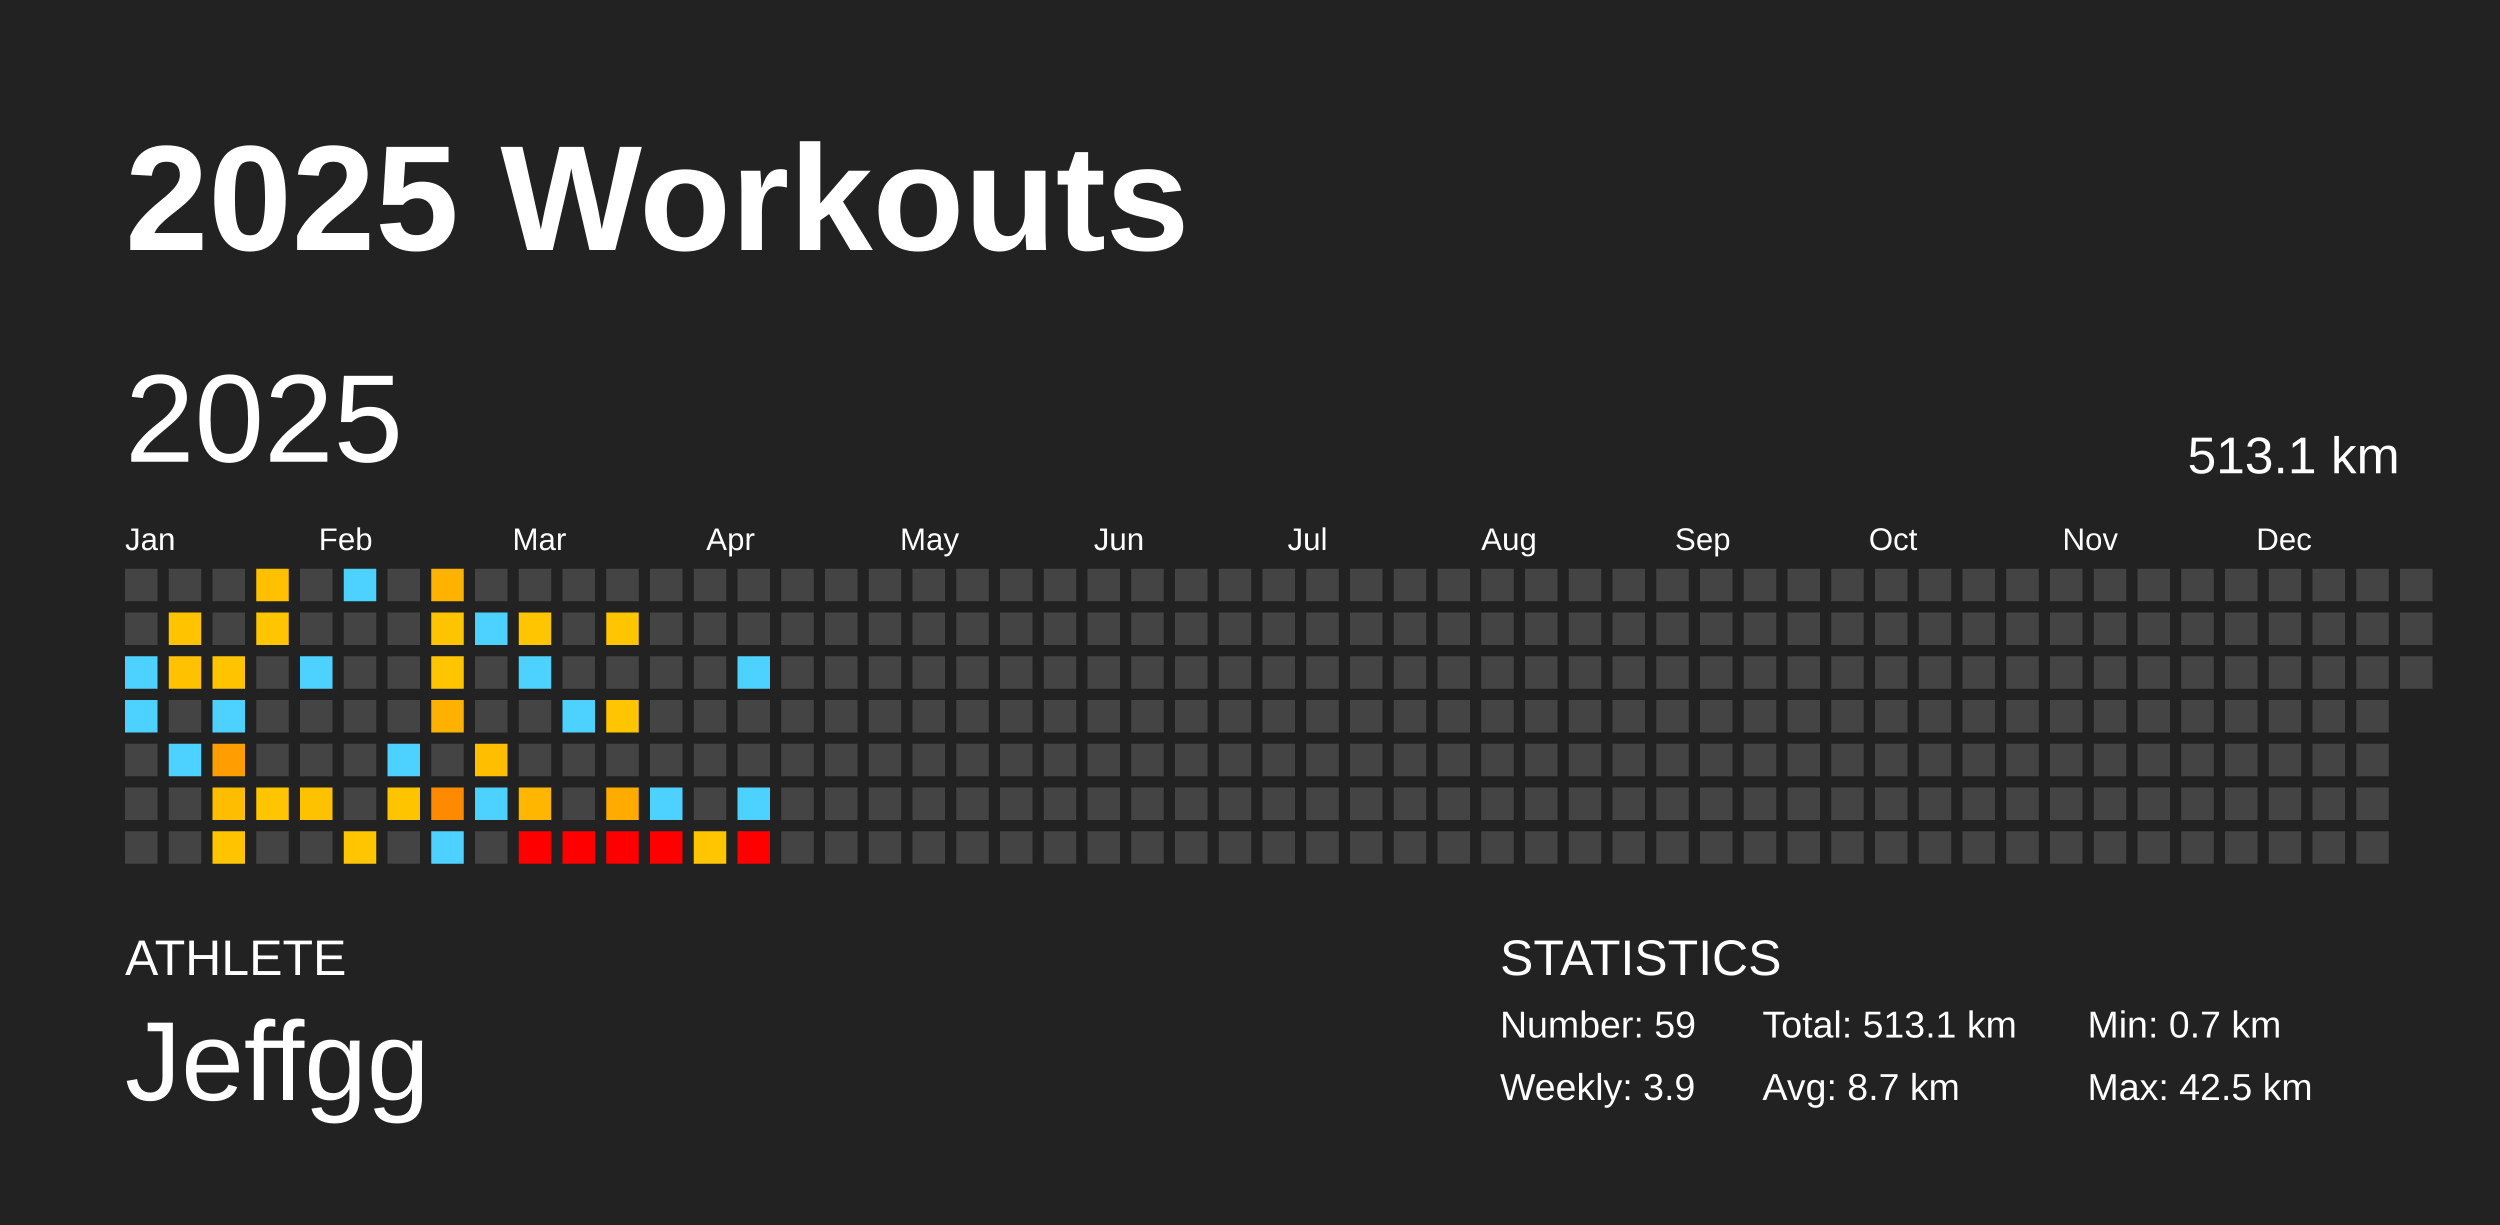
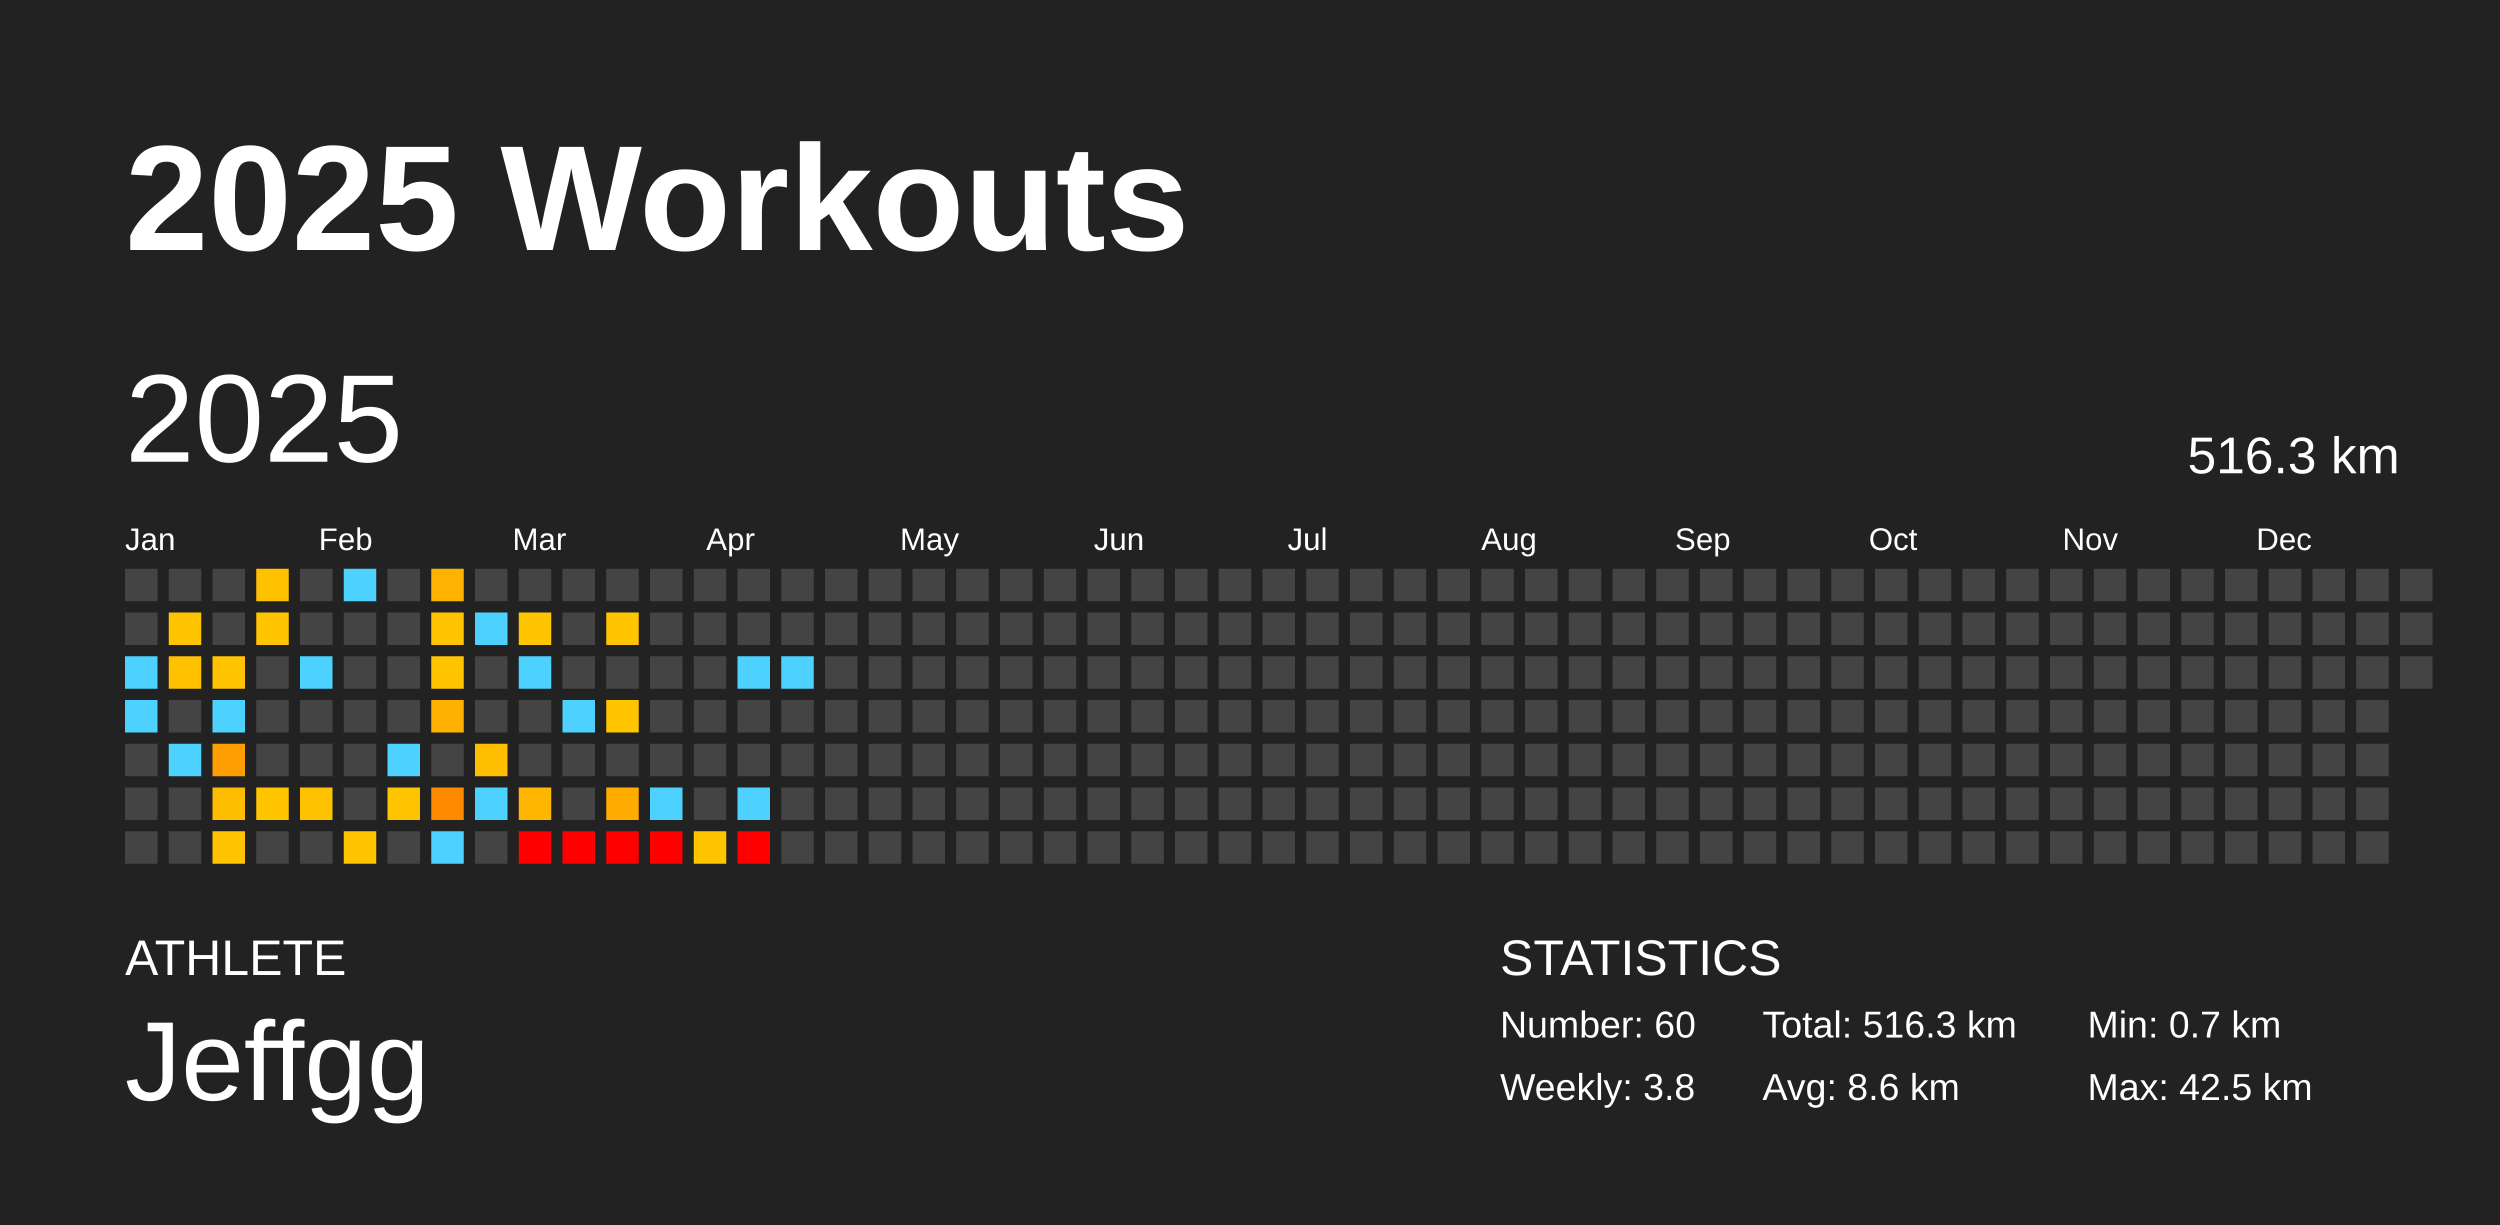
<svg xmlns="http://www.w3.org/2000/svg" baseProfile="full" height="98mm" version="1.1" viewBox="0,0,200,98" width="200mm">
  <defs />
  <rect fill="#222222" height="98" width="200" x="0" y="0" />
  <text fill="#FFFFFF" style="font-size:12px; font-family:Arial; font-weight:bold;" x="10" y="20">2025 Workouts</text>
  <text fill="#FFFFFF" style="font-size:4px; font-family:Arial" x="10" y="78">ATHLETE</text>
  <text fill="#FFFFFF" style="font-size:9px; font-family:Arial" x="10" y="88">Jeffgg</text>
  <text fill="#FFFFFF" style="font-size:4px; font-family:Arial" x="120" y="78">STATISTICS</text>
-   <text fill="#FFFFFF" style="font-size:3px; font-family:Arial" x="120" y="83">Number: 59</text>
-   <text fill="#FFFFFF" style="font-size:3px; font-family:Arial" x="120" y="88">Weekly: 3.9</text>
-   <text fill="#FFFFFF" style="font-size:3px; font-family:Arial" x="141" y="83">Total: 513.1 km</text>
-   <text fill="#FFFFFF" style="font-size:3px; font-family:Arial" x="141" y="88">Avg: 8.7 km</text>
+   <text fill="#FFFFFF" style="font-size:3px; font-family:Arial" x="120" y="83">Number: 60</text>
+   <text fill="#FFFFFF" style="font-size:3px; font-family:Arial" x="120" y="88">Weekly: 3.8</text>
+   <text fill="#FFFFFF" style="font-size:3px; font-family:Arial" x="141" y="83">Total: 516.3 km</text>
+   <text fill="#FFFFFF" style="font-size:3px; font-family:Arial" x="141" y="88">Avg: 8.6 km</text>
  <text fill="#FFFFFF" style="font-size:3px; font-family:Arial" x="167" y="83">Min: 0.7 km</text>
  <text fill="#FFFFFF" style="font-size:3px; font-family:Arial" x="167" y="88">Max: 42.5 km</text>
  <text dominant-baseline="hanging" fill="#FFFFFF" style="font-size:10.0px; font-family:Arial;" x="10" y="30">2025</text>
-   <text dominant-baseline="hanging" fill="#FFFFFF" style="font-size:4.125px; font-family:Arial;" x="175" y="35">513.1 km</text>
+   <text dominant-baseline="hanging" fill="#FFFFFF" style="font-size:4.125px; font-family:Arial;" x="175" y="35">516.3 km</text>
  <text fill="#FFFFFF" style="font-size:2.5px; font-family:Arial" x="10.0" y="44">Jan</text>
  <text fill="#FFFFFF" style="font-size:2.5px; font-family:Arial" x="25.5" y="44">Feb</text>
  <text fill="#FFFFFF" style="font-size:2.5px; font-family:Arial" x="41.0" y="44">Mar</text>
  <text fill="#FFFFFF" style="font-size:2.5px; font-family:Arial" x="56.5" y="44">Apr</text>
  <text fill="#FFFFFF" style="font-size:2.5px; font-family:Arial" x="72.0" y="44">May</text>
  <text fill="#FFFFFF" style="font-size:2.5px; font-family:Arial" x="87.5" y="44">Jun</text>
  <text fill="#FFFFFF" style="font-size:2.5px; font-family:Arial" x="103.0" y="44">Jul</text>
  <text fill="#FFFFFF" style="font-size:2.5px; font-family:Arial" x="118.5" y="44">Aug</text>
  <text fill="#FFFFFF" style="font-size:2.5px; font-family:Arial" x="134.0" y="44">Sep</text>
  <text fill="#FFFFFF" style="font-size:2.5px; font-family:Arial" x="149.5" y="44">Oct</text>
  <text fill="#FFFFFF" style="font-size:2.5px; font-family:Arial" x="165.0" y="44">Nov</text>
  <text fill="#FFFFFF" style="font-size:2.5px; font-family:Arial" x="180.5" y="44">Dec</text>
  <rect fill="#444444" height="2.6" width="2.6" x="10.0" y="45.5" />
  <rect fill="#444444" height="2.6" width="2.6" x="10.0" y="49.0" />
  <rect fill="#4dd2ff" height="2.6" width="2.6" x="10.0" y="52.5" />
  <rect fill="#4dd2ff" height="2.6" width="2.6" x="10.0" y="56.0" />
  <rect fill="#444444" height="2.6" width="2.6" x="10.0" y="59.5" />
  <rect fill="#444444" height="2.6" width="2.6" x="10.0" y="63.0" />
  <rect fill="#444444" height="2.6" width="2.6" x="10.0" y="66.5" />
  <rect fill="#444444" height="2.6" width="2.6" x="13.5" y="45.5" />
  <rect fill="#ffc300" height="2.6" width="2.6" x="13.5" y="49.0" />
  <rect fill="#ffc100" height="2.6" width="2.6" x="13.5" y="52.5" />
  <rect fill="#444444" height="2.6" width="2.6" x="13.5" y="56.0" />
  <rect fill="#4dd2ff" height="2.6" width="2.6" x="13.5" y="59.5" />
  <rect fill="#444444" height="2.6" width="2.6" x="13.5" y="63.0" />
  <rect fill="#444444" height="2.6" width="2.6" x="13.5" y="66.5" />
  <rect fill="#444444" height="2.6" width="2.6" x="17.0" y="45.5" />
  <rect fill="#444444" height="2.6" width="2.6" x="17.0" y="49.0" />
  <rect fill="#ffc300" height="2.6" width="2.6" x="17.0" y="52.5" />
  <rect fill="#4dd2ff" height="2.6" width="2.6" x="17.0" y="56.0" />
  <rect fill="#ff9e00" height="2.6" width="2.6" x="17.0" y="59.5" />
  <rect fill="#ffbd00" height="2.6" width="2.6" x="17.0" y="63.0" />
  <rect fill="#ffc300" height="2.6" width="2.6" x="17.0" y="66.5" />
  <rect fill="#ffc000" height="2.6" width="2.6" x="20.5" y="45.5" />
  <rect fill="#ffc500" height="2.6" width="2.6" x="20.5" y="49.0" />
  <rect fill="#444444" height="2.6" width="2.6" x="20.5" y="52.5" />
  <rect fill="#444444" height="2.6" width="2.6" x="20.5" y="56.0" />
  <rect fill="#444444" height="2.6" width="2.6" x="20.5" y="59.5" />
  <rect fill="#ffc600" height="2.6" width="2.6" x="20.5" y="63.0" />
  <rect fill="#444444" height="2.6" width="2.6" x="20.5" y="66.5" />
  <rect fill="#444444" height="2.6" width="2.6" x="24.0" y="45.5" />
  <rect fill="#444444" height="2.6" width="2.6" x="24.0" y="49.0" />
  <rect fill="#4dd2ff" height="2.6" width="2.6" x="24.0" y="52.5" />
  <rect fill="#444444" height="2.6" width="2.6" x="24.0" y="56.0" />
  <rect fill="#444444" height="2.6" width="2.6" x="24.0" y="59.5" />
  <rect fill="#ffc200" height="2.6" width="2.6" x="24.0" y="63.0" />
  <rect fill="#444444" height="2.6" width="2.6" x="24.0" y="66.5" />
  <rect fill="#4dd2ff" height="2.6" width="2.6" x="27.5" y="45.5" />
  <rect fill="#444444" height="2.6" width="2.6" x="27.5" y="49.0" />
  <rect fill="#444444" height="2.6" width="2.6" x="27.5" y="52.5" />
  <rect fill="#444444" height="2.6" width="2.6" x="27.5" y="56.0" />
  <rect fill="#444444" height="2.6" width="2.6" x="27.5" y="59.5" />
  <rect fill="#444444" height="2.6" width="2.6" x="27.5" y="63.0" />
  <rect fill="#ffc500" height="2.6" width="2.6" x="27.5" y="66.5" />
  <rect fill="#444444" height="2.6" width="2.6" x="31.0" y="45.5" />
  <rect fill="#444444" height="2.6" width="2.6" x="31.0" y="49.0" />
  <rect fill="#444444" height="2.6" width="2.6" x="31.0" y="52.5" />
  <rect fill="#444444" height="2.6" width="2.6" x="31.0" y="56.0" />
  <rect fill="#4dd2ff" height="2.6" width="2.6" x="31.0" y="59.5" />
  <rect fill="#ffc400" height="2.6" width="2.6" x="31.0" y="63.0" />
  <rect fill="#444444" height="2.6" width="2.6" x="31.0" y="66.5" />
  <rect fill="#ffb200" height="2.6" width="2.6" x="34.5" y="45.5" />
  <rect fill="#ffc400" height="2.6" width="2.6" x="34.5" y="49.0" />
  <rect fill="#ffc600" height="2.6" width="2.6" x="34.5" y="52.5" />
  <rect fill="#ffb100" height="2.6" width="2.6" x="34.5" y="56.0" />
  <rect fill="#444444" height="2.6" width="2.6" x="34.5" y="59.5" />
  <rect fill="#ff8a00" height="2.6" width="2.6" x="34.5" y="63.0" />
  <rect fill="#4dd2ff" height="2.6" width="2.6" x="34.5" y="66.5" />
  <rect fill="#444444" height="2.6" width="2.6" x="38.0" y="45.5" />
  <rect fill="#4dd2ff" height="2.6" width="2.6" x="38.0" y="49.0" />
  <rect fill="#444444" height="2.6" width="2.6" x="38.0" y="52.5" />
  <rect fill="#444444" height="2.6" width="2.6" x="38.0" y="56.0" />
  <rect fill="#ffbe00" height="2.6" width="2.6" x="38.0" y="59.5" />
  <rect fill="#4dd2ff" height="2.6" width="2.6" x="38.0" y="63.0" />
  <rect fill="#444444" height="2.6" width="2.6" x="38.0" y="66.5" />
  <rect fill="#444444" height="2.6" width="2.6" x="41.5" y="45.5" />
  <rect fill="#ffc500" height="2.6" width="2.6" x="41.5" y="49.0" />
  <rect fill="#4dd2ff" height="2.6" width="2.6" x="41.5" y="52.5" />
  <rect fill="#444444" height="2.6" width="2.6" x="41.5" y="56.0" />
  <rect fill="#444444" height="2.6" width="2.6" x="41.5" y="59.5" />
  <rect fill="#ffb600" height="2.6" width="2.6" x="41.5" y="63.0" />
  <rect fill="red" height="2.6" width="2.6" x="41.5" y="66.5" />
  <rect fill="#444444" height="2.6" width="2.6" x="45.0" y="45.5" />
  <rect fill="#444444" height="2.6" width="2.6" x="45.0" y="49.0" />
  <rect fill="#444444" height="2.6" width="2.6" x="45.0" y="52.5" />
  <rect fill="#4dd2ff" height="2.6" width="2.6" x="45.0" y="56.0" />
  <rect fill="#444444" height="2.6" width="2.6" x="45.0" y="59.5" />
  <rect fill="#444444" height="2.6" width="2.6" x="45.0" y="63.0" />
  <rect fill="red" height="2.6" width="2.6" x="45.0" y="66.5" />
  <rect fill="#444444" height="2.6" width="2.6" x="48.5" y="45.5" />
  <rect fill="#ffc500" height="2.6" width="2.6" x="48.5" y="49.0" />
  <rect fill="#444444" height="2.6" width="2.6" x="48.5" y="52.5" />
  <rect fill="#ffc600" height="2.6" width="2.6" x="48.5" y="56.0" />
  <rect fill="#444444" height="2.6" width="2.6" x="48.5" y="59.5" />
  <rect fill="#ffab00" height="2.6" width="2.6" x="48.5" y="63.0" />
  <rect fill="red" height="2.6" width="2.6" x="48.5" y="66.5" />
  <rect fill="#444444" height="2.6" width="2.6" x="52.0" y="45.5" />
  <rect fill="#444444" height="2.6" width="2.6" x="52.0" y="49.0" />
  <rect fill="#444444" height="2.6" width="2.6" x="52.0" y="52.5" />
  <rect fill="#444444" height="2.6" width="2.6" x="52.0" y="56.0" />
  <rect fill="#444444" height="2.6" width="2.6" x="52.0" y="59.5" />
  <rect fill="#4dd2ff" height="2.6" width="2.6" x="52.0" y="63.0" />
  <rect fill="red" height="2.6" width="2.6" x="52.0" y="66.5" />
  <rect fill="#444444" height="2.6" width="2.6" x="55.5" y="45.5" />
  <rect fill="#444444" height="2.6" width="2.6" x="55.5" y="49.0" />
  <rect fill="#444444" height="2.6" width="2.6" x="55.5" y="52.5" />
  <rect fill="#444444" height="2.6" width="2.6" x="55.5" y="56.0" />
  <rect fill="#444444" height="2.6" width="2.6" x="55.5" y="59.5" />
  <rect fill="#444444" height="2.6" width="2.6" x="55.5" y="63.0" />
  <rect fill="#ffc600" height="2.6" width="2.6" x="55.5" y="66.5" />
  <rect fill="#444444" height="2.6" width="2.6" x="59.0" y="45.5" />
  <rect fill="#444444" height="2.6" width="2.6" x="59.0" y="49.0" />
  <rect fill="#4dd2ff" height="2.6" width="2.6" x="59.0" y="52.5" />
  <rect fill="#444444" height="2.6" width="2.6" x="59.0" y="56.0" />
  <rect fill="#444444" height="2.6" width="2.6" x="59.0" y="59.5" />
  <rect fill="#4dd2ff" height="2.6" width="2.6" x="59.0" y="63.0" />
  <rect fill="red" height="2.6" width="2.6" x="59.0" y="66.5" />
  <rect fill="#444444" height="2.6" width="2.6" x="62.5" y="45.5" />
  <rect fill="#444444" height="2.6" width="2.6" x="62.5" y="49.0" />
-   <rect fill="#444444" height="2.6" width="2.6" x="62.5" y="52.5" />
+   <rect fill="#4dd2ff" height="2.6" width="2.6" x="62.5" y="52.5" />
  <rect fill="#444444" height="2.6" width="2.6" x="62.5" y="56.0" />
  <rect fill="#444444" height="2.6" width="2.6" x="62.5" y="59.5" />
  <rect fill="#444444" height="2.6" width="2.6" x="62.5" y="63.0" />
  <rect fill="#444444" height="2.6" width="2.6" x="62.5" y="66.5" />
  <rect fill="#444444" height="2.6" width="2.6" x="66.0" y="45.5" />
  <rect fill="#444444" height="2.6" width="2.6" x="66.0" y="49.0" />
  <rect fill="#444444" height="2.6" width="2.6" x="66.0" y="52.5" />
  <rect fill="#444444" height="2.6" width="2.6" x="66.0" y="56.0" />
  <rect fill="#444444" height="2.6" width="2.6" x="66.0" y="59.5" />
  <rect fill="#444444" height="2.6" width="2.6" x="66.0" y="63.0" />
  <rect fill="#444444" height="2.6" width="2.6" x="66.0" y="66.5" />
  <rect fill="#444444" height="2.6" width="2.6" x="69.5" y="45.5" />
  <rect fill="#444444" height="2.6" width="2.6" x="69.5" y="49.0" />
  <rect fill="#444444" height="2.6" width="2.6" x="69.5" y="52.5" />
  <rect fill="#444444" height="2.6" width="2.6" x="69.5" y="56.0" />
  <rect fill="#444444" height="2.6" width="2.6" x="69.5" y="59.5" />
  <rect fill="#444444" height="2.6" width="2.6" x="69.5" y="63.0" />
  <rect fill="#444444" height="2.6" width="2.6" x="69.5" y="66.5" />
  <rect fill="#444444" height="2.6" width="2.6" x="73.0" y="45.5" />
  <rect fill="#444444" height="2.6" width="2.6" x="73.0" y="49.0" />
  <rect fill="#444444" height="2.6" width="2.6" x="73.0" y="52.5" />
  <rect fill="#444444" height="2.6" width="2.6" x="73.0" y="56.0" />
  <rect fill="#444444" height="2.6" width="2.6" x="73.0" y="59.5" />
  <rect fill="#444444" height="2.6" width="2.6" x="73.0" y="63.0" />
  <rect fill="#444444" height="2.6" width="2.6" x="73.0" y="66.5" />
  <rect fill="#444444" height="2.6" width="2.6" x="76.5" y="45.5" />
  <rect fill="#444444" height="2.6" width="2.6" x="76.5" y="49.0" />
  <rect fill="#444444" height="2.6" width="2.6" x="76.5" y="52.5" />
  <rect fill="#444444" height="2.6" width="2.6" x="76.5" y="56.0" />
  <rect fill="#444444" height="2.6" width="2.6" x="76.5" y="59.5" />
  <rect fill="#444444" height="2.6" width="2.6" x="76.5" y="63.0" />
  <rect fill="#444444" height="2.6" width="2.6" x="76.5" y="66.5" />
  <rect fill="#444444" height="2.6" width="2.6" x="80.0" y="45.5" />
  <rect fill="#444444" height="2.6" width="2.6" x="80.0" y="49.0" />
  <rect fill="#444444" height="2.6" width="2.6" x="80.0" y="52.5" />
  <rect fill="#444444" height="2.6" width="2.6" x="80.0" y="56.0" />
  <rect fill="#444444" height="2.6" width="2.6" x="80.0" y="59.5" />
  <rect fill="#444444" height="2.6" width="2.6" x="80.0" y="63.0" />
  <rect fill="#444444" height="2.6" width="2.6" x="80.0" y="66.5" />
  <rect fill="#444444" height="2.6" width="2.6" x="83.5" y="45.5" />
  <rect fill="#444444" height="2.6" width="2.6" x="83.5" y="49.0" />
  <rect fill="#444444" height="2.6" width="2.6" x="83.5" y="52.5" />
  <rect fill="#444444" height="2.6" width="2.6" x="83.5" y="56.0" />
  <rect fill="#444444" height="2.6" width="2.6" x="83.5" y="59.5" />
  <rect fill="#444444" height="2.6" width="2.6" x="83.5" y="63.0" />
  <rect fill="#444444" height="2.6" width="2.6" x="83.5" y="66.5" />
  <rect fill="#444444" height="2.6" width="2.6" x="87.0" y="45.5" />
  <rect fill="#444444" height="2.6" width="2.6" x="87.0" y="49.0" />
  <rect fill="#444444" height="2.6" width="2.6" x="87.0" y="52.5" />
  <rect fill="#444444" height="2.6" width="2.6" x="87.0" y="56.0" />
  <rect fill="#444444" height="2.6" width="2.6" x="87.0" y="59.5" />
  <rect fill="#444444" height="2.6" width="2.6" x="87.0" y="63.0" />
  <rect fill="#444444" height="2.6" width="2.6" x="87.0" y="66.5" />
  <rect fill="#444444" height="2.6" width="2.6" x="90.5" y="45.5" />
  <rect fill="#444444" height="2.6" width="2.6" x="90.5" y="49.0" />
  <rect fill="#444444" height="2.6" width="2.6" x="90.5" y="52.5" />
  <rect fill="#444444" height="2.6" width="2.6" x="90.5" y="56.0" />
  <rect fill="#444444" height="2.6" width="2.6" x="90.5" y="59.5" />
  <rect fill="#444444" height="2.6" width="2.6" x="90.5" y="63.0" />
  <rect fill="#444444" height="2.6" width="2.6" x="90.5" y="66.5" />
  <rect fill="#444444" height="2.6" width="2.6" x="94.0" y="45.5" />
  <rect fill="#444444" height="2.6" width="2.6" x="94.0" y="49.0" />
  <rect fill="#444444" height="2.6" width="2.6" x="94.0" y="52.5" />
  <rect fill="#444444" height="2.6" width="2.6" x="94.0" y="56.0" />
  <rect fill="#444444" height="2.6" width="2.6" x="94.0" y="59.5" />
  <rect fill="#444444" height="2.6" width="2.6" x="94.0" y="63.0" />
  <rect fill="#444444" height="2.6" width="2.6" x="94.0" y="66.5" />
  <rect fill="#444444" height="2.6" width="2.6" x="97.5" y="45.5" />
  <rect fill="#444444" height="2.6" width="2.6" x="97.5" y="49.0" />
  <rect fill="#444444" height="2.6" width="2.6" x="97.5" y="52.5" />
  <rect fill="#444444" height="2.6" width="2.6" x="97.5" y="56.0" />
  <rect fill="#444444" height="2.6" width="2.6" x="97.5" y="59.5" />
  <rect fill="#444444" height="2.6" width="2.6" x="97.5" y="63.0" />
  <rect fill="#444444" height="2.6" width="2.6" x="97.5" y="66.5" />
  <rect fill="#444444" height="2.6" width="2.6" x="101.0" y="45.5" />
  <rect fill="#444444" height="2.6" width="2.6" x="101.0" y="49.0" />
  <rect fill="#444444" height="2.6" width="2.6" x="101.0" y="52.5" />
  <rect fill="#444444" height="2.6" width="2.6" x="101.0" y="56.0" />
  <rect fill="#444444" height="2.6" width="2.6" x="101.0" y="59.5" />
  <rect fill="#444444" height="2.6" width="2.6" x="101.0" y="63.0" />
  <rect fill="#444444" height="2.6" width="2.6" x="101.0" y="66.5" />
  <rect fill="#444444" height="2.6" width="2.6" x="104.5" y="45.5" />
  <rect fill="#444444" height="2.6" width="2.6" x="104.5" y="49.0" />
  <rect fill="#444444" height="2.6" width="2.6" x="104.5" y="52.5" />
  <rect fill="#444444" height="2.6" width="2.6" x="104.5" y="56.0" />
  <rect fill="#444444" height="2.6" width="2.6" x="104.5" y="59.5" />
  <rect fill="#444444" height="2.6" width="2.6" x="104.5" y="63.0" />
  <rect fill="#444444" height="2.6" width="2.6" x="104.5" y="66.5" />
  <rect fill="#444444" height="2.6" width="2.6" x="108.0" y="45.5" />
  <rect fill="#444444" height="2.6" width="2.6" x="108.0" y="49.0" />
  <rect fill="#444444" height="2.6" width="2.6" x="108.0" y="52.5" />
  <rect fill="#444444" height="2.6" width="2.6" x="108.0" y="56.0" />
  <rect fill="#444444" height="2.6" width="2.6" x="108.0" y="59.5" />
  <rect fill="#444444" height="2.6" width="2.6" x="108.0" y="63.0" />
  <rect fill="#444444" height="2.6" width="2.6" x="108.0" y="66.5" />
  <rect fill="#444444" height="2.6" width="2.6" x="111.5" y="45.5" />
  <rect fill="#444444" height="2.6" width="2.6" x="111.5" y="49.0" />
  <rect fill="#444444" height="2.6" width="2.6" x="111.5" y="52.5" />
  <rect fill="#444444" height="2.6" width="2.6" x="111.5" y="56.0" />
  <rect fill="#444444" height="2.6" width="2.6" x="111.5" y="59.5" />
  <rect fill="#444444" height="2.6" width="2.6" x="111.5" y="63.0" />
  <rect fill="#444444" height="2.6" width="2.6" x="111.5" y="66.5" />
  <rect fill="#444444" height="2.6" width="2.6" x="115.0" y="45.5" />
  <rect fill="#444444" height="2.6" width="2.6" x="115.0" y="49.0" />
  <rect fill="#444444" height="2.6" width="2.6" x="115.0" y="52.5" />
  <rect fill="#444444" height="2.6" width="2.6" x="115.0" y="56.0" />
  <rect fill="#444444" height="2.6" width="2.6" x="115.0" y="59.5" />
  <rect fill="#444444" height="2.6" width="2.6" x="115.0" y="63.0" />
  <rect fill="#444444" height="2.6" width="2.6" x="115.0" y="66.5" />
  <rect fill="#444444" height="2.6" width="2.6" x="118.5" y="45.5" />
  <rect fill="#444444" height="2.6" width="2.6" x="118.5" y="49.0" />
  <rect fill="#444444" height="2.6" width="2.6" x="118.5" y="52.5" />
  <rect fill="#444444" height="2.6" width="2.6" x="118.5" y="56.0" />
  <rect fill="#444444" height="2.6" width="2.6" x="118.5" y="59.5" />
  <rect fill="#444444" height="2.6" width="2.6" x="118.5" y="63.0" />
  <rect fill="#444444" height="2.6" width="2.6" x="118.5" y="66.5" />
  <rect fill="#444444" height="2.6" width="2.6" x="122.0" y="45.5" />
  <rect fill="#444444" height="2.6" width="2.6" x="122.0" y="49.0" />
  <rect fill="#444444" height="2.6" width="2.6" x="122.0" y="52.5" />
  <rect fill="#444444" height="2.6" width="2.6" x="122.0" y="56.0" />
  <rect fill="#444444" height="2.6" width="2.6" x="122.0" y="59.5" />
  <rect fill="#444444" height="2.6" width="2.6" x="122.0" y="63.0" />
  <rect fill="#444444" height="2.6" width="2.6" x="122.0" y="66.5" />
  <rect fill="#444444" height="2.6" width="2.6" x="125.5" y="45.5" />
  <rect fill="#444444" height="2.6" width="2.6" x="125.5" y="49.0" />
  <rect fill="#444444" height="2.6" width="2.6" x="125.5" y="52.5" />
  <rect fill="#444444" height="2.6" width="2.6" x="125.5" y="56.0" />
  <rect fill="#444444" height="2.6" width="2.6" x="125.5" y="59.5" />
  <rect fill="#444444" height="2.6" width="2.6" x="125.5" y="63.0" />
  <rect fill="#444444" height="2.6" width="2.6" x="125.5" y="66.5" />
  <rect fill="#444444" height="2.6" width="2.6" x="129.0" y="45.5" />
  <rect fill="#444444" height="2.6" width="2.6" x="129.0" y="49.0" />
  <rect fill="#444444" height="2.6" width="2.6" x="129.0" y="52.5" />
  <rect fill="#444444" height="2.6" width="2.6" x="129.0" y="56.0" />
  <rect fill="#444444" height="2.6" width="2.6" x="129.0" y="59.5" />
  <rect fill="#444444" height="2.6" width="2.6" x="129.0" y="63.0" />
  <rect fill="#444444" height="2.6" width="2.6" x="129.0" y="66.5" />
  <rect fill="#444444" height="2.6" width="2.6" x="132.5" y="45.5" />
  <rect fill="#444444" height="2.6" width="2.6" x="132.5" y="49.0" />
  <rect fill="#444444" height="2.6" width="2.6" x="132.5" y="52.5" />
  <rect fill="#444444" height="2.6" width="2.6" x="132.5" y="56.0" />
  <rect fill="#444444" height="2.6" width="2.6" x="132.5" y="59.5" />
  <rect fill="#444444" height="2.6" width="2.6" x="132.5" y="63.0" />
  <rect fill="#444444" height="2.6" width="2.6" x="132.5" y="66.5" />
  <rect fill="#444444" height="2.6" width="2.6" x="136.0" y="45.5" />
  <rect fill="#444444" height="2.6" width="2.6" x="136.0" y="49.0" />
  <rect fill="#444444" height="2.6" width="2.6" x="136.0" y="52.5" />
  <rect fill="#444444" height="2.6" width="2.6" x="136.0" y="56.0" />
  <rect fill="#444444" height="2.6" width="2.6" x="136.0" y="59.5" />
  <rect fill="#444444" height="2.6" width="2.6" x="136.0" y="63.0" />
  <rect fill="#444444" height="2.6" width="2.6" x="136.0" y="66.5" />
  <rect fill="#444444" height="2.6" width="2.6" x="139.5" y="45.5" />
  <rect fill="#444444" height="2.6" width="2.6" x="139.5" y="49.0" />
  <rect fill="#444444" height="2.6" width="2.6" x="139.5" y="52.5" />
  <rect fill="#444444" height="2.6" width="2.6" x="139.5" y="56.0" />
  <rect fill="#444444" height="2.6" width="2.6" x="139.5" y="59.5" />
  <rect fill="#444444" height="2.6" width="2.6" x="139.5" y="63.0" />
  <rect fill="#444444" height="2.6" width="2.6" x="139.5" y="66.5" />
  <rect fill="#444444" height="2.6" width="2.6" x="143.0" y="45.5" />
  <rect fill="#444444" height="2.6" width="2.6" x="143.0" y="49.0" />
  <rect fill="#444444" height="2.6" width="2.6" x="143.0" y="52.5" />
  <rect fill="#444444" height="2.6" width="2.6" x="143.0" y="56.0" />
  <rect fill="#444444" height="2.6" width="2.6" x="143.0" y="59.5" />
  <rect fill="#444444" height="2.6" width="2.6" x="143.0" y="63.0" />
  <rect fill="#444444" height="2.6" width="2.6" x="143.0" y="66.5" />
  <rect fill="#444444" height="2.6" width="2.6" x="146.5" y="45.5" />
  <rect fill="#444444" height="2.6" width="2.6" x="146.5" y="49.0" />
  <rect fill="#444444" height="2.6" width="2.6" x="146.5" y="52.5" />
  <rect fill="#444444" height="2.6" width="2.6" x="146.5" y="56.0" />
  <rect fill="#444444" height="2.6" width="2.6" x="146.5" y="59.5" />
  <rect fill="#444444" height="2.6" width="2.6" x="146.5" y="63.0" />
  <rect fill="#444444" height="2.6" width="2.6" x="146.5" y="66.5" />
  <rect fill="#444444" height="2.6" width="2.6" x="150.0" y="45.5" />
  <rect fill="#444444" height="2.6" width="2.6" x="150.0" y="49.0" />
  <rect fill="#444444" height="2.6" width="2.6" x="150.0" y="52.5" />
  <rect fill="#444444" height="2.6" width="2.6" x="150.0" y="56.0" />
  <rect fill="#444444" height="2.6" width="2.6" x="150.0" y="59.5" />
  <rect fill="#444444" height="2.6" width="2.6" x="150.0" y="63.0" />
  <rect fill="#444444" height="2.6" width="2.6" x="150.0" y="66.5" />
  <rect fill="#444444" height="2.6" width="2.6" x="153.5" y="45.5" />
  <rect fill="#444444" height="2.6" width="2.6" x="153.5" y="49.0" />
  <rect fill="#444444" height="2.6" width="2.6" x="153.5" y="52.5" />
  <rect fill="#444444" height="2.6" width="2.6" x="153.5" y="56.0" />
  <rect fill="#444444" height="2.6" width="2.6" x="153.5" y="59.5" />
  <rect fill="#444444" height="2.6" width="2.6" x="153.5" y="63.0" />
  <rect fill="#444444" height="2.6" width="2.6" x="153.5" y="66.5" />
  <rect fill="#444444" height="2.6" width="2.6" x="157.0" y="45.5" />
  <rect fill="#444444" height="2.6" width="2.6" x="157.0" y="49.0" />
  <rect fill="#444444" height="2.6" width="2.6" x="157.0" y="52.5" />
  <rect fill="#444444" height="2.6" width="2.6" x="157.0" y="56.0" />
  <rect fill="#444444" height="2.6" width="2.6" x="157.0" y="59.5" />
  <rect fill="#444444" height="2.6" width="2.6" x="157.0" y="63.0" />
  <rect fill="#444444" height="2.6" width="2.6" x="157.0" y="66.5" />
  <rect fill="#444444" height="2.6" width="2.6" x="160.5" y="45.5" />
  <rect fill="#444444" height="2.6" width="2.6" x="160.5" y="49.0" />
  <rect fill="#444444" height="2.6" width="2.6" x="160.5" y="52.5" />
  <rect fill="#444444" height="2.6" width="2.6" x="160.5" y="56.0" />
  <rect fill="#444444" height="2.6" width="2.6" x="160.5" y="59.5" />
  <rect fill="#444444" height="2.6" width="2.6" x="160.5" y="63.0" />
  <rect fill="#444444" height="2.6" width="2.6" x="160.5" y="66.5" />
  <rect fill="#444444" height="2.6" width="2.6" x="164.0" y="45.5" />
  <rect fill="#444444" height="2.6" width="2.6" x="164.0" y="49.0" />
  <rect fill="#444444" height="2.6" width="2.6" x="164.0" y="52.5" />
  <rect fill="#444444" height="2.6" width="2.6" x="164.0" y="56.0" />
  <rect fill="#444444" height="2.6" width="2.6" x="164.0" y="59.5" />
  <rect fill="#444444" height="2.6" width="2.6" x="164.0" y="63.0" />
  <rect fill="#444444" height="2.6" width="2.6" x="164.0" y="66.5" />
  <rect fill="#444444" height="2.6" width="2.6" x="167.5" y="45.5" />
  <rect fill="#444444" height="2.6" width="2.6" x="167.5" y="49.0" />
  <rect fill="#444444" height="2.6" width="2.6" x="167.5" y="52.5" />
  <rect fill="#444444" height="2.6" width="2.6" x="167.5" y="56.0" />
  <rect fill="#444444" height="2.6" width="2.6" x="167.5" y="59.5" />
  <rect fill="#444444" height="2.6" width="2.6" x="167.5" y="63.0" />
  <rect fill="#444444" height="2.6" width="2.6" x="167.5" y="66.5" />
  <rect fill="#444444" height="2.6" width="2.6" x="171.0" y="45.5" />
  <rect fill="#444444" height="2.6" width="2.6" x="171.0" y="49.0" />
  <rect fill="#444444" height="2.6" width="2.6" x="171.0" y="52.5" />
  <rect fill="#444444" height="2.6" width="2.6" x="171.0" y="56.0" />
  <rect fill="#444444" height="2.6" width="2.6" x="171.0" y="59.5" />
  <rect fill="#444444" height="2.6" width="2.6" x="171.0" y="63.0" />
  <rect fill="#444444" height="2.6" width="2.6" x="171.0" y="66.5" />
  <rect fill="#444444" height="2.6" width="2.6" x="174.5" y="45.5" />
  <rect fill="#444444" height="2.6" width="2.6" x="174.5" y="49.0" />
  <rect fill="#444444" height="2.6" width="2.6" x="174.5" y="52.5" />
  <rect fill="#444444" height="2.6" width="2.6" x="174.5" y="56.0" />
  <rect fill="#444444" height="2.6" width="2.6" x="174.5" y="59.5" />
  <rect fill="#444444" height="2.6" width="2.6" x="174.5" y="63.0" />
  <rect fill="#444444" height="2.6" width="2.6" x="174.5" y="66.5" />
  <rect fill="#444444" height="2.6" width="2.6" x="178.0" y="45.5" />
  <rect fill="#444444" height="2.6" width="2.6" x="178.0" y="49.0" />
  <rect fill="#444444" height="2.6" width="2.6" x="178.0" y="52.5" />
  <rect fill="#444444" height="2.6" width="2.6" x="178.0" y="56.0" />
  <rect fill="#444444" height="2.6" width="2.6" x="178.0" y="59.5" />
  <rect fill="#444444" height="2.6" width="2.6" x="178.0" y="63.0" />
  <rect fill="#444444" height="2.6" width="2.6" x="178.0" y="66.5" />
  <rect fill="#444444" height="2.6" width="2.6" x="181.5" y="45.5" />
  <rect fill="#444444" height="2.6" width="2.6" x="181.5" y="49.0" />
  <rect fill="#444444" height="2.6" width="2.6" x="181.5" y="52.5" />
  <rect fill="#444444" height="2.6" width="2.6" x="181.5" y="56.0" />
  <rect fill="#444444" height="2.6" width="2.6" x="181.5" y="59.5" />
  <rect fill="#444444" height="2.6" width="2.6" x="181.5" y="63.0" />
  <rect fill="#444444" height="2.6" width="2.6" x="181.5" y="66.5" />
  <rect fill="#444444" height="2.6" width="2.6" x="185.0" y="45.5" />
  <rect fill="#444444" height="2.6" width="2.6" x="185.0" y="49.0" />
  <rect fill="#444444" height="2.6" width="2.6" x="185.0" y="52.5" />
  <rect fill="#444444" height="2.6" width="2.6" x="185.0" y="56.0" />
  <rect fill="#444444" height="2.6" width="2.6" x="185.0" y="59.5" />
  <rect fill="#444444" height="2.6" width="2.6" x="185.0" y="63.0" />
  <rect fill="#444444" height="2.6" width="2.6" x="185.0" y="66.5" />
  <rect fill="#444444" height="2.6" width="2.6" x="188.5" y="45.5" />
  <rect fill="#444444" height="2.6" width="2.6" x="188.5" y="49.0" />
  <rect fill="#444444" height="2.6" width="2.6" x="188.5" y="52.5" />
  <rect fill="#444444" height="2.6" width="2.6" x="188.5" y="56.0" />
  <rect fill="#444444" height="2.6" width="2.6" x="188.5" y="59.5" />
  <rect fill="#444444" height="2.6" width="2.6" x="188.5" y="63.0" />
  <rect fill="#444444" height="2.6" width="2.6" x="188.5" y="66.5" />
  <rect fill="#444444" height="2.6" width="2.6" x="192.0" y="45.5" />
  <rect fill="#444444" height="2.6" width="2.6" x="192.0" y="49.0" />
  <rect fill="#444444" height="2.6" width="2.6" x="192.0" y="52.5" />
</svg>
